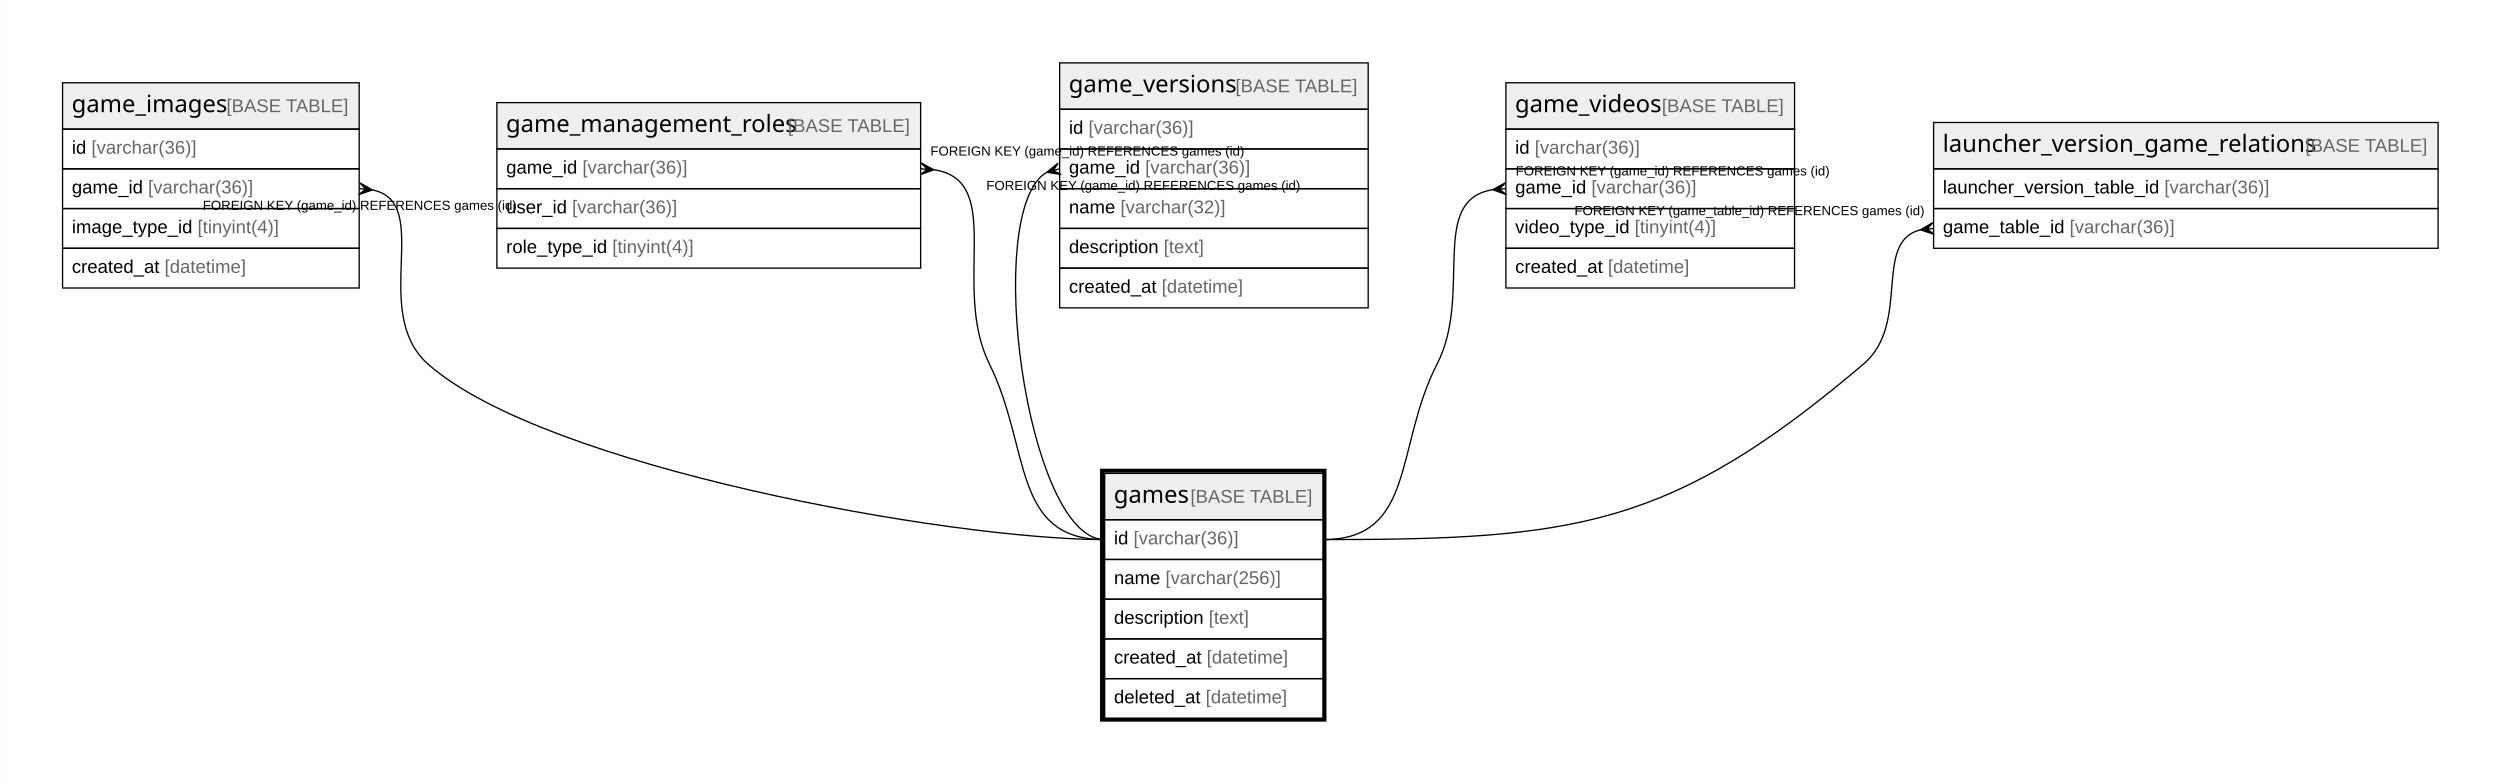
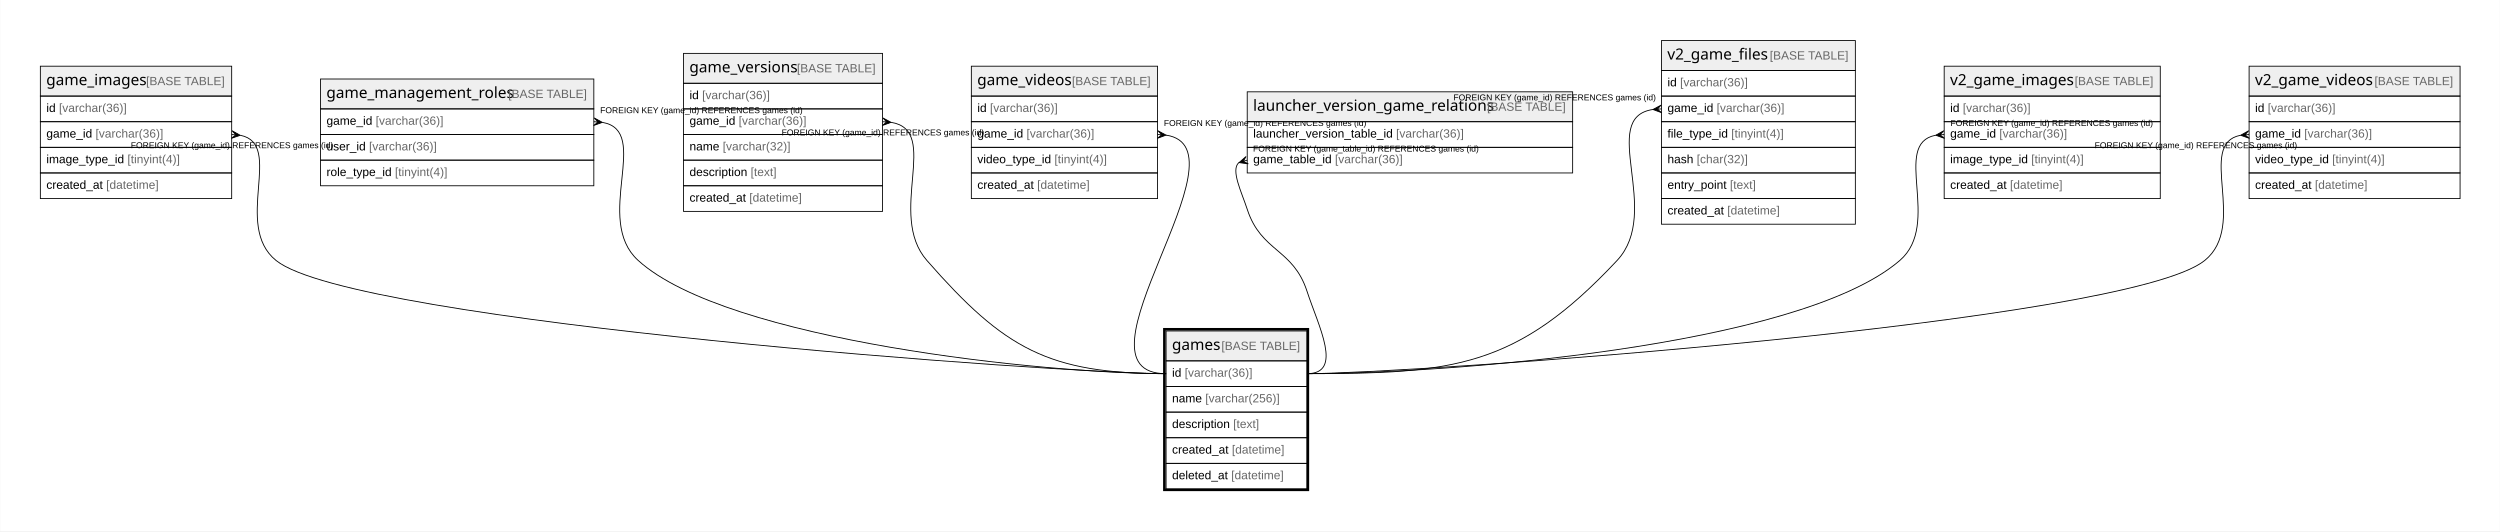
- <svg xmlns="http://www.w3.org/2000/svg" width="1888pt" height="592pt" viewBox="0.00 0.00 1887.50 592.00">
-   <g id="graph0" class="graph" transform="scale(1 1) rotate(0) translate(4 588)">
-     <polygon fill="#ffffff" stroke="transparent" points="-4,4 -4,-588 1883.5,-588 1883.5,4 -4,4" />
+ <svg xmlns="http://www.w3.org/2000/svg" width="2927pt" height="622pt" viewBox="0.00 0.00 2926.50 622.00">
+   <g id="graph0" class="graph" transform="scale(1 1) rotate(0) translate(4 618)">
+     <polygon fill="#ffffff" stroke="transparent" points="-4,4 -4,-618 2922.5,-618 2922.5,4 -4,4" />
    <g id="node1" class="node">
-       <polygon fill="#efefef" stroke="transparent" points="830,-195.5 830,-230.5 995,-230.5 995,-195.5 830,-195.5" />
-       <polygon fill="none" stroke="#000000" points="830,-195.5 830,-230.5 995,-230.5 995,-195.5 830,-195.5" />
-       <text text-anchor="start" x="836.868" y="-208.3" font-family="Arial Bold" font-size="18.00" fill="#000000">games</text>
-       <text text-anchor="start" x="890.879" y="-208.3" font-family="Arial" font-size="14.00" fill="#000000"> </text>
-       <text text-anchor="start" x="894.769" y="-208.3" font-family="Arial" font-size="14.00" fill="#666666">[BASE TABLE]</text>
-       <polygon fill="none" stroke="#000000" points="830,-165.5 830,-195.5 995,-195.5 995,-165.5 830,-165.5" />
-       <text text-anchor="start" x="837" y="-176.9" font-family="Arial" font-size="14.00" fill="#000000">id </text>
-       <text text-anchor="start" x="851.78" y="-176.9" font-family="Arial" font-size="14.00" fill="#666666">[varchar(36)]</text>
-       <polygon fill="none" stroke="#000000" points="830,-135.5 830,-165.5 995,-165.5 995,-135.5 830,-135.5" />
-       <text text-anchor="start" x="837" y="-146.9" font-family="Arial" font-size="14.00" fill="#000000">name </text>
-       <text text-anchor="start" x="875.899" y="-146.9" font-family="Arial" font-size="14.00" fill="#666666">[varchar(256)]</text>
-       <polygon fill="none" stroke="#000000" points="830,-105.5 830,-135.5 995,-135.5 995,-105.5 830,-105.5" />
-       <text text-anchor="start" x="837" y="-116.9" font-family="Arial" font-size="14.00" fill="#000000">description </text>
-       <text text-anchor="start" x="908.568" y="-116.9" font-family="Arial" font-size="14.00" fill="#666666">[text]</text>
-       <polygon fill="none" stroke="#000000" points="830,-75.5 830,-105.5 995,-105.5 995,-75.5 830,-75.5" />
-       <text text-anchor="start" x="837" y="-86.9" font-family="Arial" font-size="14.00" fill="#000000">created_at </text>
-       <text text-anchor="start" x="907.028" y="-86.9" font-family="Arial" font-size="14.00" fill="#666666">[datetime]</text>
-       <polygon fill="none" stroke="#000000" points="830,-45.5 830,-75.5 995,-75.5 995,-45.5 830,-45.5" />
-       <text text-anchor="start" x="837" y="-56.9" font-family="Arial" font-size="14.00" fill="#000000">deleted_at </text>
-       <text text-anchor="start" x="906.257" y="-56.9" font-family="Arial" font-size="14.00" fill="#666666">[datetime]</text>
-       <polygon fill="none" stroke="#000000" stroke-width="3" points="828,-44.5 828,-232.5 996,-232.5 996,-44.5 828,-44.5" />
+       <polygon fill="#efefef" stroke="transparent" points="1361,-195.5 1361,-230.5 1526,-230.5 1526,-195.5 1361,-195.5" />
+       <polygon fill="none" stroke="#000000" points="1361,-195.5 1361,-230.5 1526,-230.5 1526,-195.5 1361,-195.5" />
+       <text text-anchor="start" x="1367.868" y="-208.3" font-family="Arial Bold" font-size="18.00" fill="#000000">games</text>
+       <text text-anchor="start" x="1421.879" y="-208.3" font-family="Arial" font-size="14.00" fill="#000000"> </text>
+       <text text-anchor="start" x="1425.769" y="-208.3" font-family="Arial" font-size="14.00" fill="#666666">[BASE TABLE]</text>
+       <polygon fill="none" stroke="#000000" points="1361,-165.5 1361,-195.5 1526,-195.5 1526,-165.5 1361,-165.5" />
+       <text text-anchor="start" x="1368" y="-176.9" font-family="Arial" font-size="14.00" fill="#000000">id </text>
+       <text text-anchor="start" x="1382.78" y="-176.9" font-family="Arial" font-size="14.00" fill="#666666">[varchar(36)]</text>
+       <polygon fill="none" stroke="#000000" points="1361,-135.5 1361,-165.5 1526,-165.5 1526,-135.5 1361,-135.5" />
+       <text text-anchor="start" x="1368" y="-146.9" font-family="Arial" font-size="14.00" fill="#000000">name </text>
+       <text text-anchor="start" x="1406.899" y="-146.9" font-family="Arial" font-size="14.00" fill="#666666">[varchar(256)]</text>
+       <polygon fill="none" stroke="#000000" points="1361,-105.5 1361,-135.5 1526,-135.5 1526,-105.5 1361,-105.5" />
+       <text text-anchor="start" x="1368" y="-116.9" font-family="Arial" font-size="14.00" fill="#000000">description </text>
+       <text text-anchor="start" x="1439.568" y="-116.9" font-family="Arial" font-size="14.00" fill="#666666">[text]</text>
+       <polygon fill="none" stroke="#000000" points="1361,-75.5 1361,-105.5 1526,-105.5 1526,-75.5 1361,-75.5" />
+       <text text-anchor="start" x="1368" y="-86.9" font-family="Arial" font-size="14.00" fill="#000000">created_at </text>
+       <text text-anchor="start" x="1438.028" y="-86.9" font-family="Arial" font-size="14.00" fill="#666666">[datetime]</text>
+       <polygon fill="none" stroke="#000000" points="1361,-45.5 1361,-75.5 1526,-75.5 1526,-45.5 1361,-45.5" />
+       <text text-anchor="start" x="1368" y="-56.9" font-family="Arial" font-size="14.00" fill="#000000">deleted_at </text>
+       <text text-anchor="start" x="1437.257" y="-56.9" font-family="Arial" font-size="14.00" fill="#666666">[datetime]</text>
+       <polygon fill="none" stroke="#000000" stroke-width="3" points="1359,-44.5 1359,-232.5 1527,-232.5 1527,-44.5 1359,-44.5" />
    </g>
    <g id="node2" class="node">
-       <polygon fill="#efefef" stroke="transparent" points="43,-490.5 43,-525.5 267,-525.5 267,-490.5 43,-490.5" />
-       <polygon fill="none" stroke="#000000" points="43,-490.5 43,-525.5 267,-525.5 267,-490.5 43,-490.5" />
-       <text text-anchor="start" x="49.862" y="-503.3" font-family="Arial Bold" font-size="18.00" fill="#000000">game_images</text>
-       <text text-anchor="start" x="162.884" y="-503.3" font-family="Arial" font-size="14.00" fill="#000000"> </text>
-       <text text-anchor="start" x="166.775" y="-503.3" font-family="Arial" font-size="14.00" fill="#666666">[BASE TABLE]</text>
-       <polygon fill="none" stroke="#000000" points="43,-460.5 43,-490.5 267,-490.5 267,-460.5 43,-460.5" />
-       <text text-anchor="start" x="50" y="-471.9" font-family="Arial" font-size="14.00" fill="#000000">id </text>
-       <text text-anchor="start" x="64.78" y="-471.9" font-family="Arial" font-size="14.00" fill="#666666">[varchar(36)]</text>
-       <polygon fill="none" stroke="#000000" points="43,-430.5 43,-460.5 267,-460.5 267,-430.5 43,-430.5" />
-       <text text-anchor="start" x="50" y="-441.9" font-family="Arial" font-size="14.00" fill="#000000">game_id </text>
-       <text text-anchor="start" x="107.571" y="-441.9" font-family="Arial" font-size="14.00" fill="#666666">[varchar(36)]</text>
-       <polygon fill="none" stroke="#000000" points="43,-400.5 43,-430.5 267,-430.5 267,-400.5 43,-400.5" />
-       <text text-anchor="start" x="50" y="-411.9" font-family="Arial" font-size="14.00" fill="#000000">image_type_id </text>
-       <text text-anchor="start" x="144.916" y="-411.9" font-family="Arial" font-size="14.00" fill="#666666">[tinyint(4)]</text>
-       <polygon fill="none" stroke="#000000" points="43,-370.5 43,-400.5 267,-400.5 267,-370.5 43,-370.5" />
-       <text text-anchor="start" x="50" y="-381.9" font-family="Arial" font-size="14.00" fill="#000000">created_at </text>
-       <text text-anchor="start" x="120.028" y="-381.9" font-family="Arial" font-size="14.00" fill="#666666">[datetime]</text>
+       <polygon fill="#efefef" stroke="transparent" points="43,-505.5 43,-540.5 267,-540.5 267,-505.5 43,-505.5" />
+       <polygon fill="none" stroke="#000000" points="43,-505.5 43,-540.5 267,-540.5 267,-505.5 43,-505.5" />
+       <text text-anchor="start" x="49.862" y="-518.3" font-family="Arial Bold" font-size="18.00" fill="#000000">game_images</text>
+       <text text-anchor="start" x="162.884" y="-518.3" font-family="Arial" font-size="14.00" fill="#000000"> </text>
+       <text text-anchor="start" x="166.775" y="-518.3" font-family="Arial" font-size="14.00" fill="#666666">[BASE TABLE]</text>
+       <polygon fill="none" stroke="#000000" points="43,-475.5 43,-505.5 267,-505.5 267,-475.5 43,-475.5" />
+       <text text-anchor="start" x="50" y="-486.9" font-family="Arial" font-size="14.00" fill="#000000">id </text>
+       <text text-anchor="start" x="64.78" y="-486.9" font-family="Arial" font-size="14.00" fill="#666666">[varchar(36)]</text>
+       <polygon fill="none" stroke="#000000" points="43,-445.5 43,-475.5 267,-475.5 267,-445.5 43,-445.5" />
+       <text text-anchor="start" x="50" y="-456.9" font-family="Arial" font-size="14.00" fill="#000000">game_id </text>
+       <text text-anchor="start" x="107.571" y="-456.9" font-family="Arial" font-size="14.00" fill="#666666">[varchar(36)]</text>
+       <polygon fill="none" stroke="#000000" points="43,-415.5 43,-445.5 267,-445.5 267,-415.5 43,-415.5" />
+       <text text-anchor="start" x="50" y="-426.9" font-family="Arial" font-size="14.00" fill="#000000">image_type_id </text>
+       <text text-anchor="start" x="144.916" y="-426.9" font-family="Arial" font-size="14.00" fill="#666666">[tinyint(4)]</text>
+       <polygon fill="none" stroke="#000000" points="43,-385.5 43,-415.5 267,-415.5 267,-385.5 43,-385.5" />
+       <text text-anchor="start" x="50" y="-396.9" font-family="Arial" font-size="14.00" fill="#000000">created_at </text>
+       <text text-anchor="start" x="120.028" y="-396.9" font-family="Arial" font-size="14.00" fill="#666666">[datetime]</text>
    </g>
    <g id="edge1" class="edge">
-       <path fill="none" stroke="#000000" d="M277.201,-444.535C323.554,-434.715 274.526,-352.423 319,-313 406.787,-235.184 712.689,-180.5 830,-180.5" />
-       <polygon fill="#000000" stroke="#000000" points="276.956,-444.558 266.576,-441.02 271.978,-445.029 267,-445.5 267,-445.5 267,-445.5 271.978,-445.029 267.424,-449.98 276.956,-444.558 276.956,-444.558" />
-       <text text-anchor="start" x="148.886" y="-429.5" font-family="Arial" font-size="10.00" fill="#000000">FOREIGN KEY (game_id) REFERENCES games (id)</text>
+       <path fill="none" stroke="#000000" d="M277.182,-459.595C329.055,-449.323 267.872,-354.275 319,-313 409.812,-239.689 1244.29,-180.5 1361,-180.5" />
+       <polygon fill="#000000" stroke="#000000" points="276.961,-459.615 266.602,-456.018 271.98,-460.057 267,-460.5 267,-460.5 267,-460.5 271.98,-460.057 267.398,-464.982 276.961,-459.615 276.961,-459.615" />
+       <text text-anchor="start" x="148.886" y="-444.5" font-family="Arial" font-size="10.00" fill="#000000">FOREIGN KEY (game_id) REFERENCES games (id)</text>
    </g>
    <g id="node3" class="node">
-       <polygon fill="#efefef" stroke="transparent" points="371,-475.5 371,-510.5 691,-510.5 691,-475.5 371,-475.5" />
-       <polygon fill="none" stroke="#000000" points="371,-475.5 371,-510.5 691,-510.5 691,-475.5 371,-475.5" />
-       <text text-anchor="start" x="377.847" y="-488.3" font-family="Arial Bold" font-size="18.00" fill="#000000">game_management_roles</text>
-       <text text-anchor="start" x="586.899" y="-488.3" font-family="Arial" font-size="14.00" fill="#000000"> </text>
-       <text text-anchor="start" x="590.79" y="-488.3" font-family="Arial" font-size="14.00" fill="#666666">[BASE TABLE]</text>
-       <polygon fill="none" stroke="#000000" points="371,-445.5 371,-475.5 691,-475.5 691,-445.5 371,-445.5" />
-       <text text-anchor="start" x="378" y="-456.9" font-family="Arial" font-size="14.00" fill="#000000">game_id </text>
-       <text text-anchor="start" x="435.571" y="-456.9" font-family="Arial" font-size="14.00" fill="#666666">[varchar(36)]</text>
-       <polygon fill="none" stroke="#000000" points="371,-415.5 371,-445.5 691,-445.5 691,-415.5 371,-415.5" />
-       <text text-anchor="start" x="378" y="-426.9" font-family="Arial" font-size="14.00" fill="#000000">user_id </text>
-       <text text-anchor="start" x="427.788" y="-426.9" font-family="Arial" font-size="14.00" fill="#666666">[varchar(36)]</text>
-       <polygon fill="none" stroke="#000000" points="371,-385.5 371,-415.5 691,-415.5 691,-385.5 371,-385.5" />
-       <text text-anchor="start" x="378" y="-396.9" font-family="Arial" font-size="14.00" fill="#000000">role_type_id </text>
-       <text text-anchor="start" x="458.133" y="-396.9" font-family="Arial" font-size="14.00" fill="#666666">[tinyint(4)]</text>
+       <polygon fill="#efefef" stroke="transparent" points="371,-490.5 371,-525.5 691,-525.5 691,-490.5 371,-490.5" />
+       <polygon fill="none" stroke="#000000" points="371,-490.5 371,-525.5 691,-525.5 691,-490.5 371,-490.5" />
+       <text text-anchor="start" x="377.847" y="-503.3" font-family="Arial Bold" font-size="18.00" fill="#000000">game_management_roles</text>
+       <text text-anchor="start" x="586.899" y="-503.3" font-family="Arial" font-size="14.00" fill="#000000"> </text>
+       <text text-anchor="start" x="590.79" y="-503.3" font-family="Arial" font-size="14.00" fill="#666666">[BASE TABLE]</text>
+       <polygon fill="none" stroke="#000000" points="371,-460.5 371,-490.5 691,-490.5 691,-460.5 371,-460.5" />
+       <text text-anchor="start" x="378" y="-471.9" font-family="Arial" font-size="14.00" fill="#000000">game_id </text>
+       <text text-anchor="start" x="435.571" y="-471.9" font-family="Arial" font-size="14.00" fill="#666666">[varchar(36)]</text>
+       <polygon fill="none" stroke="#000000" points="371,-430.5 371,-460.5 691,-460.5 691,-430.5 371,-430.5" />
+       <text text-anchor="start" x="378" y="-441.9" font-family="Arial" font-size="14.00" fill="#000000">user_id </text>
+       <text text-anchor="start" x="427.788" y="-441.9" font-family="Arial" font-size="14.00" fill="#666666">[varchar(36)]</text>
+       <polygon fill="none" stroke="#000000" points="371,-400.5 371,-430.5 691,-430.5 691,-400.5 371,-400.5" />
+       <text text-anchor="start" x="378" y="-411.9" font-family="Arial" font-size="14.00" fill="#000000">role_type_id </text>
+       <text text-anchor="start" x="458.133" y="-411.9" font-family="Arial" font-size="14.00" fill="#666666">[tinyint(4)]</text>
    </g>
    <g id="edge2" class="edge">
-       <path fill="none" stroke="#000000" d="M701.042,-459.805C755.629,-451.576 713.77,-372.001 743,-313 774.274,-249.873 759.551,-180.5 830,-180.5" />
-       <polygon fill="#000000" stroke="#000000" points="700.976,-459.809 690.689,-456.011 695.988,-460.155 691,-460.5 691,-460.5 691,-460.5 695.988,-460.155 691.311,-464.989 700.976,-459.809 700.976,-459.809" />
-       <text text-anchor="start" x="698.386" y="-470.5" font-family="Arial" font-size="10.00" fill="#000000">FOREIGN KEY (game_id) REFERENCES games (id)</text>
+       <path fill="none" stroke="#000000" d="M701.027,-474.722C759.34,-464.748 689.549,-361.429 743,-313 847.085,-218.694 1220.546,-180.5 1361,-180.5" />
+       <polygon fill="#000000" stroke="#000000" points="700.97,-474.726 690.652,-471.014 695.985,-475.113 691,-475.5 691,-475.5 691,-475.5 695.985,-475.113 691.348,-479.986 700.97,-474.726 700.97,-474.726" />
+       <text text-anchor="start" x="698.386" y="-485.5" font-family="Arial" font-size="10.00" fill="#000000">FOREIGN KEY (game_id) REFERENCES games (id)</text>
    </g>
    <g id="node4" class="node">
-       <polygon fill="#efefef" stroke="transparent" points="796,-505.5 796,-540.5 1029,-540.5 1029,-505.5 796,-505.5" />
-       <polygon fill="none" stroke="#000000" points="796,-505.5 796,-540.5 1029,-540.5 1029,-505.5 796,-505.5" />
-       <text text-anchor="start" x="802.862" y="-518.3" font-family="Arial Bold" font-size="18.00" fill="#000000">game_versions</text>
-       <text text-anchor="start" x="924.884" y="-518.3" font-family="Arial" font-size="14.00" fill="#000000"> </text>
-       <text text-anchor="start" x="928.775" y="-518.3" font-family="Arial" font-size="14.00" fill="#666666">[BASE TABLE]</text>
-       <polygon fill="none" stroke="#000000" points="796,-475.5 796,-505.5 1029,-505.5 1029,-475.5 796,-475.5" />
-       <text text-anchor="start" x="803" y="-486.9" font-family="Arial" font-size="14.00" fill="#000000">id </text>
-       <text text-anchor="start" x="817.78" y="-486.9" font-family="Arial" font-size="14.00" fill="#666666">[varchar(36)]</text>
-       <polygon fill="none" stroke="#000000" points="796,-445.5 796,-475.5 1029,-475.5 1029,-445.5 796,-445.5" />
-       <text text-anchor="start" x="803" y="-456.9" font-family="Arial" font-size="14.00" fill="#000000">game_id </text>
-       <text text-anchor="start" x="860.571" y="-456.9" font-family="Arial" font-size="14.00" fill="#666666">[varchar(36)]</text>
-       <polygon fill="none" stroke="#000000" points="796,-415.5 796,-445.5 1029,-445.5 1029,-415.5 796,-415.5" />
-       <text text-anchor="start" x="803" y="-426.9" font-family="Arial" font-size="14.00" fill="#000000">name </text>
-       <text text-anchor="start" x="841.899" y="-426.9" font-family="Arial" font-size="14.00" fill="#666666">[varchar(32)]</text>
-       <polygon fill="none" stroke="#000000" points="796,-385.5 796,-415.5 1029,-415.5 1029,-385.5 796,-385.5" />
-       <text text-anchor="start" x="803" y="-396.9" font-family="Arial" font-size="14.00" fill="#000000">description </text>
-       <text text-anchor="start" x="874.568" y="-396.9" font-family="Arial" font-size="14.00" fill="#666666">[text]</text>
-       <polygon fill="none" stroke="#000000" points="796,-355.5 796,-385.5 1029,-385.5 1029,-355.5 796,-355.5" />
-       <text text-anchor="start" x="803" y="-366.9" font-family="Arial" font-size="14.00" fill="#000000">created_at </text>
-       <text text-anchor="start" x="873.028" y="-366.9" font-family="Arial" font-size="14.00" fill="#666666">[datetime]</text>
+       <polygon fill="#efefef" stroke="transparent" points="796,-520.5 796,-555.5 1029,-555.5 1029,-520.5 796,-520.5" />
+       <polygon fill="none" stroke="#000000" points="796,-520.5 796,-555.5 1029,-555.5 1029,-520.5 796,-520.5" />
+       <text text-anchor="start" x="802.862" y="-533.3" font-family="Arial Bold" font-size="18.00" fill="#000000">game_versions</text>
+       <text text-anchor="start" x="924.884" y="-533.3" font-family="Arial" font-size="14.00" fill="#000000"> </text>
+       <text text-anchor="start" x="928.775" y="-533.3" font-family="Arial" font-size="14.00" fill="#666666">[BASE TABLE]</text>
+       <polygon fill="none" stroke="#000000" points="796,-490.5 796,-520.5 1029,-520.5 1029,-490.5 796,-490.5" />
+       <text text-anchor="start" x="803" y="-501.9" font-family="Arial" font-size="14.00" fill="#000000">id </text>
+       <text text-anchor="start" x="817.78" y="-501.9" font-family="Arial" font-size="14.00" fill="#666666">[varchar(36)]</text>
+       <polygon fill="none" stroke="#000000" points="796,-460.5 796,-490.5 1029,-490.5 1029,-460.5 796,-460.5" />
+       <text text-anchor="start" x="803" y="-471.9" font-family="Arial" font-size="14.00" fill="#000000">game_id </text>
+       <text text-anchor="start" x="860.571" y="-471.9" font-family="Arial" font-size="14.00" fill="#666666">[varchar(36)]</text>
+       <polygon fill="none" stroke="#000000" points="796,-430.5 796,-460.5 1029,-460.5 1029,-430.5 796,-430.5" />
+       <text text-anchor="start" x="803" y="-441.9" font-family="Arial" font-size="14.00" fill="#000000">name </text>
+       <text text-anchor="start" x="841.899" y="-441.9" font-family="Arial" font-size="14.00" fill="#666666">[varchar(32)]</text>
+       <polygon fill="none" stroke="#000000" points="796,-400.5 796,-430.5 1029,-430.5 1029,-400.5 796,-400.5" />
+       <text text-anchor="start" x="803" y="-411.9" font-family="Arial" font-size="14.00" fill="#000000">description </text>
+       <text text-anchor="start" x="874.568" y="-411.9" font-family="Arial" font-size="14.00" fill="#666666">[text]</text>
+       <polygon fill="none" stroke="#000000" points="796,-370.5 796,-400.5 1029,-400.5 1029,-370.5 796,-370.5" />
+       <text text-anchor="start" x="803" y="-381.9" font-family="Arial" font-size="14.00" fill="#000000">created_at </text>
+       <text text-anchor="start" x="873.028" y="-381.9" font-family="Arial" font-size="14.00" fill="#666666">[datetime]</text>
    </g>
    <g id="edge3" class="edge">
-       <path fill="none" stroke="#000000" d="M786.268,-457.907C737.264,-429.68 770.871,-180.5 830,-180.5" />
-       <polygon fill="#000000" stroke="#000000" points="786.337,-457.925 794.841,-464.848 791.168,-459.213 796,-460.5 796,-460.5 796,-460.5 791.168,-459.213 797.159,-456.152 786.337,-457.925 786.337,-457.925" />
-       <text text-anchor="start" x="740.636" y="-444.5" font-family="Arial" font-size="10.00" fill="#000000">FOREIGN KEY (game_id) REFERENCES games (id)</text>
+       <path fill="none" stroke="#000000" d="M1039.07,-474.764C1097.919,-465.317 1033.481,-367.261 1081,-313 1171.703,-209.428 1223.325,-180.5 1361,-180.5" />
+       <polygon fill="#000000" stroke="#000000" points="1038.973,-474.771 1028.672,-471.012 1033.987,-475.135 1029,-475.5 1029,-475.5 1029,-475.5 1033.987,-475.135 1029.328,-479.988 1038.973,-474.771 1038.973,-474.771" />
+       <text text-anchor="start" x="910.886" y="-459.5" font-family="Arial" font-size="10.00" fill="#000000">FOREIGN KEY (game_id) REFERENCES games (id)</text>
    </g>
    <g id="node5" class="node">
-       <polygon fill="#efefef" stroke="transparent" points="1133,-490.5 1133,-525.5 1351,-525.5 1351,-490.5 1133,-490.5" />
-       <polygon fill="none" stroke="#000000" points="1133,-490.5 1133,-525.5 1351,-525.5 1351,-490.5 1133,-490.5" />
-       <text text-anchor="start" x="1139.858" y="-503.3" font-family="Arial Bold" font-size="18.00" fill="#000000">game_videos</text>
-       <text text-anchor="start" x="1246.888" y="-503.3" font-family="Arial" font-size="14.00" fill="#000000"> </text>
-       <text text-anchor="start" x="1250.779" y="-503.3" font-family="Arial" font-size="14.00" fill="#666666">[BASE TABLE]</text>
-       <polygon fill="none" stroke="#000000" points="1133,-460.5 1133,-490.5 1351,-490.5 1351,-460.5 1133,-460.5" />
-       <text text-anchor="start" x="1140" y="-471.9" font-family="Arial" font-size="14.00" fill="#000000">id </text>
-       <text text-anchor="start" x="1154.78" y="-471.9" font-family="Arial" font-size="14.00" fill="#666666">[varchar(36)]</text>
-       <polygon fill="none" stroke="#000000" points="1133,-430.5 1133,-460.5 1351,-460.5 1351,-430.5 1133,-430.5" />
-       <text text-anchor="start" x="1140" y="-441.9" font-family="Arial" font-size="14.00" fill="#000000">game_id </text>
-       <text text-anchor="start" x="1197.571" y="-441.9" font-family="Arial" font-size="14.00" fill="#666666">[varchar(36)]</text>
-       <polygon fill="none" stroke="#000000" points="1133,-400.5 1133,-430.5 1351,-430.5 1351,-400.5 1133,-400.5" />
-       <text text-anchor="start" x="1140" y="-411.9" font-family="Arial" font-size="14.00" fill="#000000">video_type_id </text>
-       <text text-anchor="start" x="1230.255" y="-411.9" font-family="Arial" font-size="14.00" fill="#666666">[tinyint(4)]</text>
-       <polygon fill="none" stroke="#000000" points="1133,-370.5 1133,-400.5 1351,-400.5 1351,-370.5 1133,-370.5" />
-       <text text-anchor="start" x="1140" y="-381.9" font-family="Arial" font-size="14.00" fill="#000000">created_at </text>
-       <text text-anchor="start" x="1210.028" y="-381.9" font-family="Arial" font-size="14.00" fill="#666666">[datetime]</text>
+       <polygon fill="#efefef" stroke="transparent" points="1133,-505.5 1133,-540.5 1351,-540.5 1351,-505.5 1133,-505.5" />
+       <polygon fill="none" stroke="#000000" points="1133,-505.5 1133,-540.5 1351,-540.5 1351,-505.5 1133,-505.5" />
+       <text text-anchor="start" x="1139.858" y="-518.3" font-family="Arial Bold" font-size="18.00" fill="#000000">game_videos</text>
+       <text text-anchor="start" x="1246.888" y="-518.3" font-family="Arial" font-size="14.00" fill="#000000"> </text>
+       <text text-anchor="start" x="1250.779" y="-518.3" font-family="Arial" font-size="14.00" fill="#666666">[BASE TABLE]</text>
+       <polygon fill="none" stroke="#000000" points="1133,-475.5 1133,-505.5 1351,-505.5 1351,-475.5 1133,-475.5" />
+       <text text-anchor="start" x="1140" y="-486.9" font-family="Arial" font-size="14.00" fill="#000000">id </text>
+       <text text-anchor="start" x="1154.78" y="-486.9" font-family="Arial" font-size="14.00" fill="#666666">[varchar(36)]</text>
+       <polygon fill="none" stroke="#000000" points="1133,-445.5 1133,-475.5 1351,-475.5 1351,-445.5 1133,-445.5" />
+       <text text-anchor="start" x="1140" y="-456.9" font-family="Arial" font-size="14.00" fill="#000000">game_id </text>
+       <text text-anchor="start" x="1197.571" y="-456.9" font-family="Arial" font-size="14.00" fill="#666666">[varchar(36)]</text>
+       <polygon fill="none" stroke="#000000" points="1133,-415.5 1133,-445.5 1351,-445.5 1351,-415.5 1133,-415.5" />
+       <text text-anchor="start" x="1140" y="-426.9" font-family="Arial" font-size="14.00" fill="#000000">video_type_id </text>
+       <text text-anchor="start" x="1230.255" y="-426.9" font-family="Arial" font-size="14.00" fill="#666666">[tinyint(4)]</text>
+       <polygon fill="none" stroke="#000000" points="1133,-385.5 1133,-415.5 1351,-415.5 1351,-385.5 1133,-385.5" />
+       <text text-anchor="start" x="1140" y="-396.9" font-family="Arial" font-size="14.00" fill="#000000">created_at </text>
+       <text text-anchor="start" x="1210.028" y="-396.9" font-family="Arial" font-size="14.00" fill="#666666">[datetime]</text>
    </g>
    <g id="edge4" class="edge">
-       <path fill="none" stroke="#000000" d="M1122.911,-444.734C1074.21,-436.635 1108.229,-365.966 1081,-313 1048.902,-250.562 1065.206,-180.5 995,-180.5" />
-       <polygon fill="#000000" stroke="#000000" points="1123.029,-444.743 1132.659,-449.987 1128.014,-445.122 1133,-445.5 1133,-445.5 1133,-445.5 1128.014,-445.122 1133.341,-441.013 1123.029,-444.743 1123.029,-444.743" />
-       <text text-anchor="start" x="1140.386" y="-455.5" font-family="Arial" font-size="10.00" fill="#000000">FOREIGN KEY (game_id) REFERENCES games (id)</text>
+       <path fill="none" stroke="#000000" d="M1361.027,-459.793C1461.829,-444.334 1240.124,-180.5 1361,-180.5" />
+       <polygon fill="#000000" stroke="#000000" points="1360.975,-459.797 1350.684,-456.011 1355.988,-460.148 1351,-460.5 1351,-460.5 1351,-460.5 1355.988,-460.148 1351.316,-464.989 1360.975,-459.797 1360.975,-459.797" />
+       <text text-anchor="start" x="1358.386" y="-470.5" font-family="Arial" font-size="10.00" fill="#000000">FOREIGN KEY (game_id) REFERENCES games (id)</text>
    </g>
    <g id="node6" class="node">
-       <polygon fill="#efefef" stroke="transparent" points="1456,-460.5 1456,-495.5 1837,-495.5 1837,-460.5 1456,-460.5" />
-       <polygon fill="none" stroke="#000000" points="1456,-460.5 1456,-495.5 1837,-495.5 1837,-460.5 1456,-460.5" />
-       <text text-anchor="start" x="1462.843" y="-473.3" font-family="Arial Bold" font-size="18.00" fill="#000000">launcher_version_game_relations</text>
-       <text text-anchor="start" x="1732.903" y="-473.3" font-family="Arial" font-size="14.00" fill="#000000"> </text>
-       <text text-anchor="start" x="1736.793" y="-473.3" font-family="Arial" font-size="14.00" fill="#666666">[BASE TABLE]</text>
-       <polygon fill="none" stroke="#000000" points="1456,-430.5 1456,-460.5 1837,-460.5 1837,-430.5 1456,-430.5" />
-       <text text-anchor="start" x="1463" y="-441.9" font-family="Arial" font-size="14.00" fill="#000000">launcher_version_table_id </text>
-       <text text-anchor="start" x="1630.268" y="-441.9" font-family="Arial" font-size="14.00" fill="#666666">[varchar(36)]</text>
-       <polygon fill="none" stroke="#000000" points="1456,-400.5 1456,-430.5 1837,-430.5 1837,-400.5 1456,-400.5" />
-       <text text-anchor="start" x="1463" y="-411.9" font-family="Arial" font-size="14.00" fill="#000000">game_table_id </text>
-       <text text-anchor="start" x="1558.698" y="-411.9" font-family="Arial" font-size="14.00" fill="#666666">[varchar(36)]</text>
+       <polygon fill="#efefef" stroke="transparent" points="1456,-475.5 1456,-510.5 1837,-510.5 1837,-475.5 1456,-475.5" />
+       <polygon fill="none" stroke="#000000" points="1456,-475.5 1456,-510.5 1837,-510.5 1837,-475.5 1456,-475.5" />
+       <text text-anchor="start" x="1462.843" y="-488.3" font-family="Arial Bold" font-size="18.00" fill="#000000">launcher_version_game_relations</text>
+       <text text-anchor="start" x="1732.903" y="-488.3" font-family="Arial" font-size="14.00" fill="#000000"> </text>
+       <text text-anchor="start" x="1736.793" y="-488.3" font-family="Arial" font-size="14.00" fill="#666666">[BASE TABLE]</text>
+       <polygon fill="none" stroke="#000000" points="1456,-445.5 1456,-475.5 1837,-475.5 1837,-445.5 1456,-445.5" />
+       <text text-anchor="start" x="1463" y="-456.9" font-family="Arial" font-size="14.00" fill="#000000">launcher_version_table_id </text>
+       <text text-anchor="start" x="1630.268" y="-456.9" font-family="Arial" font-size="14.00" fill="#666666">[varchar(36)]</text>
+       <polygon fill="none" stroke="#000000" points="1456,-415.5 1456,-445.5 1837,-445.5 1837,-415.5 1456,-415.5" />
+       <text text-anchor="start" x="1463" y="-426.9" font-family="Arial" font-size="14.00" fill="#000000">game_table_id </text>
+       <text text-anchor="start" x="1558.698" y="-426.9" font-family="Arial" font-size="14.00" fill="#666666">[varchar(36)]</text>
    </g>
    <g id="edge5" class="edge">
-       <path fill="none" stroke="#000000" d="M1445.979,-414.398C1409.843,-405.41 1439.197,-343.724 1403,-313 1257.646,-189.623 1185.656,-180.5 995,-180.5" />
-       <polygon fill="#000000" stroke="#000000" points="1446.06,-414.406 1455.508,-419.973 1451.03,-414.953 1456,-415.5 1456,-415.5 1456,-415.5 1451.03,-414.953 1456.492,-411.027 1446.06,-414.406 1446.06,-414.406" />
-       <text text-anchor="start" x="1184.769" y="-425.5" font-family="Arial" font-size="10.00" fill="#000000">FOREIGN KEY (game_table_id) REFERENCES games (id)</text>
+       <path fill="none" stroke="#000000" d="M1446.101,-427.528C1436.469,-418.856 1449.505,-392.932 1456,-373 1472.361,-322.794 1509.639,-327.206 1526,-277 1539.288,-236.222 1568.889,-180.5 1526,-180.5" />
+       <polygon fill="#000000" stroke="#000000" points="1446.422,-427.625 1454.706,-434.81 1451.211,-429.062 1456,-430.5 1456,-430.5 1456,-430.5 1451.211,-429.062 1457.294,-426.19 1446.422,-427.625 1446.422,-427.625" />
+       <text text-anchor="start" x="1462.769" y="-440.5" font-family="Arial" font-size="10.00" fill="#000000">FOREIGN KEY (game_table_id) REFERENCES games (id)</text>
+     </g>
+     <g id="node7" class="node">
+       <polygon fill="#efefef" stroke="transparent" points="1941,-535.5 1941,-570.5 2168,-570.5 2168,-535.5 1941,-535.5" />
+       <polygon fill="none" stroke="#000000" points="1941,-535.5 1941,-570.5 2168,-570.5 2168,-535.5 1941,-535.5" />
+       <text text-anchor="start" x="1947.86" y="-548.3" font-family="Arial Bold" font-size="18.00" fill="#000000">v2_game_files</text>
+       <text text-anchor="start" x="2063.886" y="-548.3" font-family="Arial" font-size="14.00" fill="#000000"> </text>
+       <text text-anchor="start" x="2067.777" y="-548.3" font-family="Arial" font-size="14.00" fill="#666666">[BASE TABLE]</text>
+       <polygon fill="none" stroke="#000000" points="1941,-505.5 1941,-535.5 2168,-535.5 2168,-505.5 1941,-505.5" />
+       <text text-anchor="start" x="1948" y="-516.9" font-family="Arial" font-size="14.00" fill="#000000">id </text>
+       <text text-anchor="start" x="1962.78" y="-516.9" font-family="Arial" font-size="14.00" fill="#666666">[varchar(36)]</text>
+       <polygon fill="none" stroke="#000000" points="1941,-475.5 1941,-505.5 2168,-505.5 2168,-475.5 1941,-475.5" />
+       <text text-anchor="start" x="1948" y="-486.9" font-family="Arial" font-size="14.00" fill="#000000">game_id </text>
+       <text text-anchor="start" x="2005.571" y="-486.9" font-family="Arial" font-size="14.00" fill="#666666">[varchar(36)]</text>
+       <polygon fill="none" stroke="#000000" points="1941,-445.5 1941,-475.5 2168,-475.5 2168,-445.5 1941,-445.5" />
+       <text text-anchor="start" x="1948" y="-456.9" font-family="Arial" font-size="14.00" fill="#000000">file_type_id </text>
+       <text text-anchor="start" x="2022.687" y="-456.9" font-family="Arial" font-size="14.00" fill="#666666">[tinyint(4)]</text>
+       <polygon fill="none" stroke="#000000" points="1941,-415.5 1941,-445.5 2168,-445.5 2168,-415.5 1941,-415.5" />
+       <text text-anchor="start" x="1948" y="-426.9" font-family="Arial" font-size="14.00" fill="#000000">hash </text>
+       <text text-anchor="start" x="1982.238" y="-426.9" font-family="Arial" font-size="14.00" fill="#666666">[char(32)]</text>
+       <polygon fill="none" stroke="#000000" points="1941,-385.5 1941,-415.5 2168,-415.5 2168,-385.5 1941,-385.5" />
+       <text text-anchor="start" x="1948" y="-396.9" font-family="Arial" font-size="14.00" fill="#000000">entry_point </text>
+       <text text-anchor="start" x="2021.135" y="-396.9" font-family="Arial" font-size="14.00" fill="#666666">[text]</text>
+       <polygon fill="none" stroke="#000000" points="1941,-355.5 1941,-385.5 2168,-385.5 2168,-355.5 1941,-355.5" />
+       <text text-anchor="start" x="1948" y="-366.9" font-family="Arial" font-size="14.00" fill="#000000">created_at </text>
+       <text text-anchor="start" x="2018.028" y="-366.9" font-family="Arial" font-size="14.00" fill="#666666">[datetime]</text>
+     </g>
+     <g id="edge6" class="edge">
+       <path fill="none" stroke="#000000" d="M1930.914,-489.804C1866.271,-480.058 1942.683,-370.291 1889,-313 1771.569,-187.676 1697.745,-180.5 1526,-180.5" />
+       <polygon fill="#000000" stroke="#000000" points="1931.024,-489.812 1940.69,-494.989 1936.012,-490.156 1941,-490.5 1941,-490.5 1941,-490.5 1936.012,-490.156 1941.31,-486.011 1931.024,-489.812 1931.024,-489.812" />
+       <text text-anchor="start" x="1697.386" y="-500.5" font-family="Arial" font-size="10.00" fill="#000000">FOREIGN KEY (game_id) REFERENCES games (id)</text>
+     </g>
+     <g id="node8" class="node">
+       <polygon fill="#efefef" stroke="transparent" points="2272,-505.5 2272,-540.5 2525,-540.5 2525,-505.5 2272,-505.5" />
+       <polygon fill="none" stroke="#000000" points="2272,-505.5 2272,-540.5 2525,-540.5 2525,-505.5 2272,-505.5" />
+       <text text-anchor="start" x="2278.856" y="-518.3" font-family="Arial Bold" font-size="18.00" fill="#000000">v2_game_images</text>
+       <text text-anchor="start" x="2420.89" y="-518.3" font-family="Arial" font-size="14.00" fill="#000000"> </text>
+       <text text-anchor="start" x="2424.781" y="-518.3" font-family="Arial" font-size="14.00" fill="#666666">[BASE TABLE]</text>
+       <polygon fill="none" stroke="#000000" points="2272,-475.5 2272,-505.5 2525,-505.5 2525,-475.5 2272,-475.5" />
+       <text text-anchor="start" x="2279" y="-486.9" font-family="Arial" font-size="14.00" fill="#000000">id </text>
+       <text text-anchor="start" x="2293.78" y="-486.9" font-family="Arial" font-size="14.00" fill="#666666">[varchar(36)]</text>
+       <polygon fill="none" stroke="#000000" points="2272,-445.5 2272,-475.5 2525,-475.5 2525,-445.5 2272,-445.5" />
+       <text text-anchor="start" x="2279" y="-456.9" font-family="Arial" font-size="14.00" fill="#000000">game_id </text>
+       <text text-anchor="start" x="2336.571" y="-456.9" font-family="Arial" font-size="14.00" fill="#666666">[varchar(36)]</text>
+       <polygon fill="none" stroke="#000000" points="2272,-415.5 2272,-445.5 2525,-445.5 2525,-415.5 2272,-415.5" />
+       <text text-anchor="start" x="2279" y="-426.9" font-family="Arial" font-size="14.00" fill="#000000">image_type_id </text>
+       <text text-anchor="start" x="2373.916" y="-426.9" font-family="Arial" font-size="14.00" fill="#666666">[tinyint(4)]</text>
+       <polygon fill="none" stroke="#000000" points="2272,-385.5 2272,-415.5 2525,-415.5 2525,-385.5 2272,-385.5" />
+       <text text-anchor="start" x="2279" y="-396.9" font-family="Arial" font-size="14.00" fill="#000000">created_at </text>
+       <text text-anchor="start" x="2349.028" y="-396.9" font-family="Arial" font-size="14.00" fill="#666666">[datetime]</text>
+     </g>
+     <g id="edge7" class="edge">
+       <path fill="none" stroke="#000000" d="M2261.807,-459.609C2209.802,-449.494 2269.82,-355.844 2220,-313 2100.957,-210.627 1683.008,-180.5 1526,-180.5" />
+       <polygon fill="#000000" stroke="#000000" points="2262.038,-459.629 2271.608,-464.983 2267.019,-460.065 2272,-460.5 2272,-460.5 2272,-460.5 2267.019,-460.065 2272.392,-456.017 2262.038,-459.629 2262.038,-459.629" />
+       <text text-anchor="start" x="2279.386" y="-470.5" font-family="Arial" font-size="10.00" fill="#000000">FOREIGN KEY (game_id) REFERENCES games (id)</text>
+     </g>
+     <g id="node9" class="node">
+       <polygon fill="#efefef" stroke="transparent" points="2629,-505.5 2629,-540.5 2876,-540.5 2876,-505.5 2629,-505.5" />
+       <polygon fill="none" stroke="#000000" points="2629,-505.5 2629,-540.5 2876,-540.5 2876,-505.5 2629,-505.5" />
+       <text text-anchor="start" x="2635.852" y="-518.3" font-family="Arial Bold" font-size="18.00" fill="#000000">v2_game_videos</text>
+       <text text-anchor="start" x="2771.894" y="-518.3" font-family="Arial" font-size="14.00" fill="#000000"> </text>
+       <text text-anchor="start" x="2775.785" y="-518.3" font-family="Arial" font-size="14.00" fill="#666666">[BASE TABLE]</text>
+       <polygon fill="none" stroke="#000000" points="2629,-475.5 2629,-505.5 2876,-505.5 2876,-475.5 2629,-475.5" />
+       <text text-anchor="start" x="2636" y="-486.9" font-family="Arial" font-size="14.00" fill="#000000">id </text>
+       <text text-anchor="start" x="2650.78" y="-486.9" font-family="Arial" font-size="14.00" fill="#666666">[varchar(36)]</text>
+       <polygon fill="none" stroke="#000000" points="2629,-445.5 2629,-475.5 2876,-475.5 2876,-445.5 2629,-445.5" />
+       <text text-anchor="start" x="2636" y="-456.9" font-family="Arial" font-size="14.00" fill="#000000">game_id </text>
+       <text text-anchor="start" x="2693.571" y="-456.9" font-family="Arial" font-size="14.00" fill="#666666">[varchar(36)]</text>
+       <polygon fill="none" stroke="#000000" points="2629,-415.5 2629,-445.5 2876,-445.5 2876,-415.5 2629,-415.5" />
+       <text text-anchor="start" x="2636" y="-426.9" font-family="Arial" font-size="14.00" fill="#000000">video_type_id </text>
+       <text text-anchor="start" x="2726.255" y="-426.9" font-family="Arial" font-size="14.00" fill="#666666">[tinyint(4)]</text>
+       <polygon fill="none" stroke="#000000" points="2629,-385.5 2629,-415.5 2876,-415.5 2876,-385.5 2629,-385.5" />
+       <text text-anchor="start" x="2636" y="-396.9" font-family="Arial" font-size="14.00" fill="#000000">created_at </text>
+       <text text-anchor="start" x="2706.028" y="-396.9" font-family="Arial" font-size="14.00" fill="#666666">[datetime]</text>
+     </g>
+     <g id="edge8" class="edge">
+       <path fill="none" stroke="#000000" d="M2618.819,-459.595C2566.947,-449.32 2628.15,-354.247 2577,-313 2485.377,-239.115 1643.702,-180.5 1526,-180.5" />
+       <polygon fill="#000000" stroke="#000000" points="2619.039,-459.615 2628.602,-464.982 2624.02,-460.057 2629,-460.5 2629,-460.5 2629,-460.5 2624.02,-460.057 2629.398,-456.018 2619.039,-459.615 2619.039,-459.615" />
+       <text text-anchor="start" x="2448.136" y="-444.5" font-family="Arial" font-size="10.00" fill="#000000">FOREIGN KEY (game_id) REFERENCES games (id)</text>
    </g>
  </g>
</svg>
